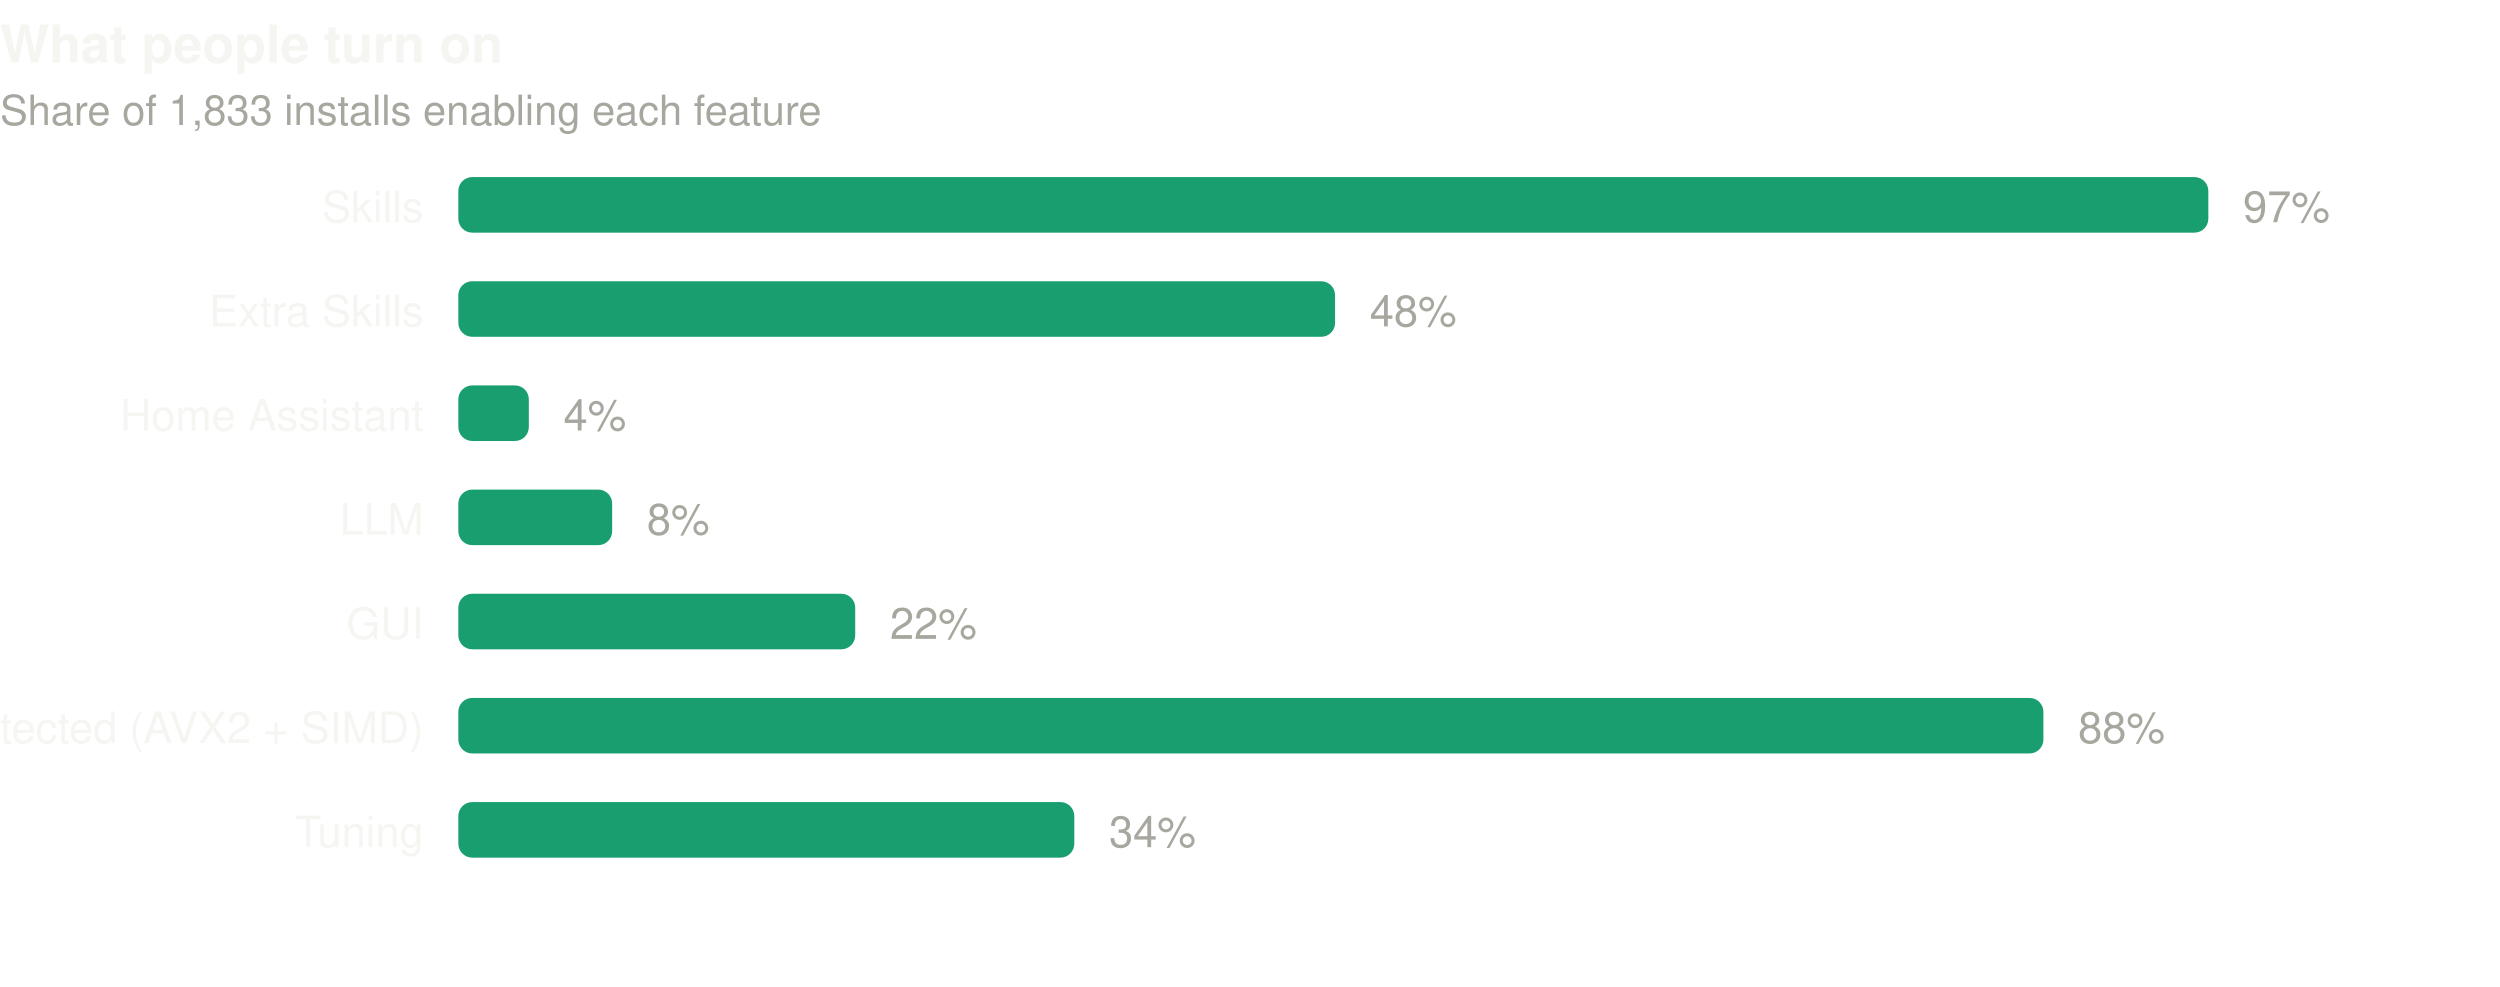
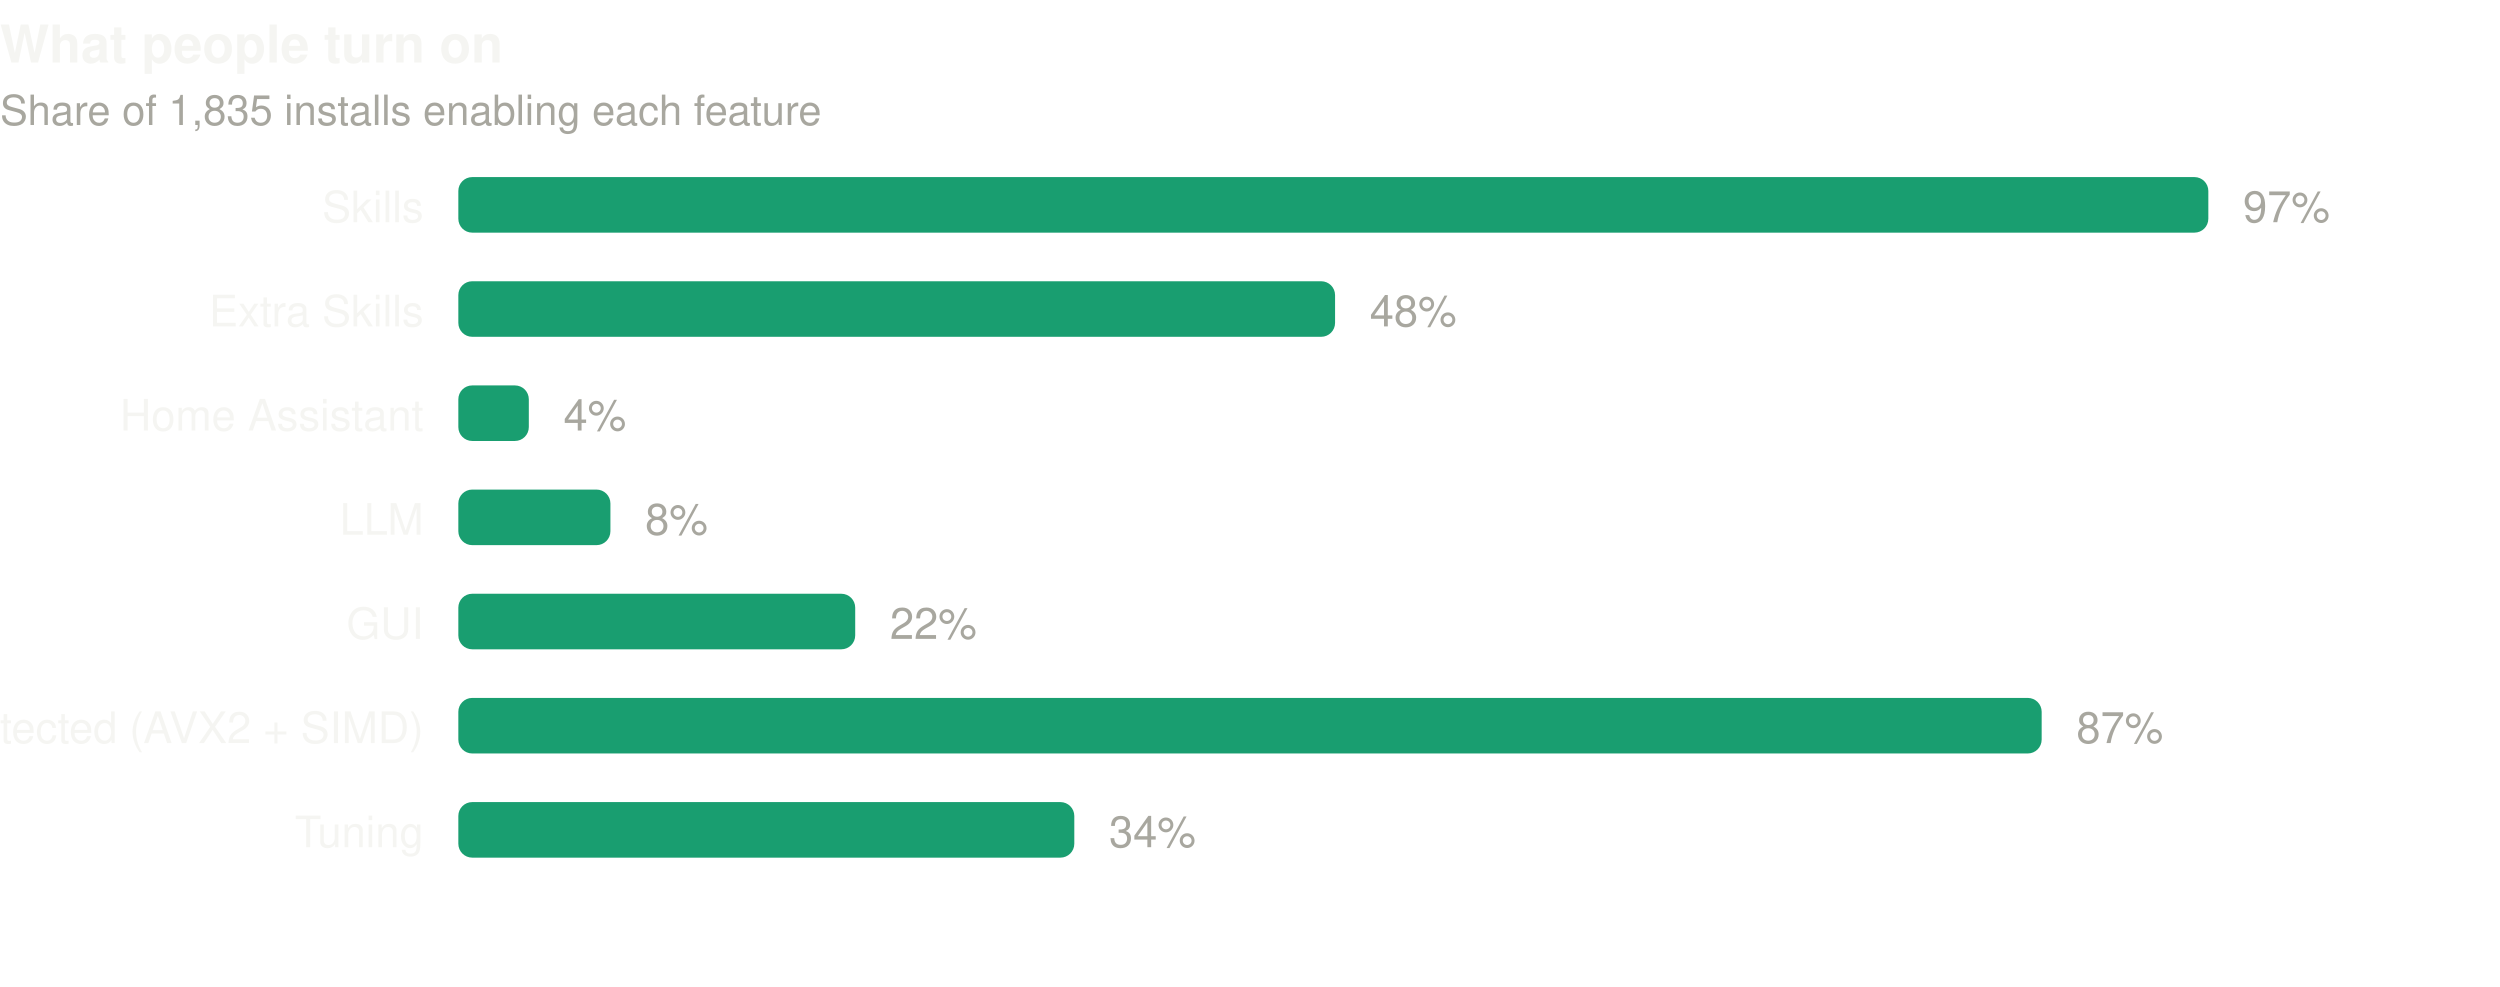
- <svg xmlns="http://www.w3.org/2000/svg" width="720" height="284" viewBox="0 0 720 284" role="img" aria-label="What people turn on. Share of 1,833 installs enabling each feature">
+ <svg xmlns="http://www.w3.org/2000/svg" width="720" height="284" viewBox="0 0 720 284" role="img" aria-label="What people turn on. Share of 1,835 installs enabling each feature">
  <text x="0" y="18" font-family="ui-sans-serif,-apple-system,BlinkMacSystemFont,'Segoe UI',Helvetica,Arial,sans-serif" font-size="15" font-weight="600" fill="#f5f5f2">What people turn on</text>
-   <text x="0" y="36" font-family="ui-sans-serif,-apple-system,BlinkMacSystemFont,'Segoe UI',Helvetica,Arial,sans-serif" font-size="12" fill="#a8a79f">Share of 1,833 installs enabling each feature</text>
+   <text x="0" y="36" font-family="ui-sans-serif,-apple-system,BlinkMacSystemFont,'Segoe UI',Helvetica,Arial,sans-serif" font-size="12" fill="#a8a79f">Share of 1,835 installs enabling each feature</text>
  <text x="122" y="64.0" text-anchor="end" font-family="ui-sans-serif,-apple-system,BlinkMacSystemFont,'Segoe UI',Helvetica,Arial,sans-serif" font-size="12.5" fill="#f5f5f2">Skills</text>
  <rect x="132" y="51.0" width="504.0" height="16" rx="4" fill="#199e70" />
  <text x="646.0" y="64.0" font-family="ui-sans-serif,-apple-system,BlinkMacSystemFont,'Segoe UI',Helvetica,Arial,sans-serif" font-size="12.5" fill="#a8a79f">97%</text>
  <text x="122" y="94.0" text-anchor="end" font-family="ui-sans-serif,-apple-system,BlinkMacSystemFont,'Segoe UI',Helvetica,Arial,sans-serif" font-size="12.5" fill="#f5f5f2">Extra Skills</text>
  <rect x="132" y="81.0" width="252.5" height="16" rx="4" fill="#199e70" />
  <text x="394.5" y="94.0" font-family="ui-sans-serif,-apple-system,BlinkMacSystemFont,'Segoe UI',Helvetica,Arial,sans-serif" font-size="12.5" fill="#a8a79f">48%</text>
  <text x="122" y="124.0" text-anchor="end" font-family="ui-sans-serif,-apple-system,BlinkMacSystemFont,'Segoe UI',Helvetica,Arial,sans-serif" font-size="12.5" fill="#f5f5f2">Home Assistant</text>
  <rect x="132" y="111.0" width="20.3" height="16" rx="4" fill="#199e70" />
  <text x="162.3" y="124.0" font-family="ui-sans-serif,-apple-system,BlinkMacSystemFont,'Segoe UI',Helvetica,Arial,sans-serif" font-size="12.5" fill="#a8a79f">4%</text>
  <text x="122" y="154.0" text-anchor="end" font-family="ui-sans-serif,-apple-system,BlinkMacSystemFont,'Segoe UI',Helvetica,Arial,sans-serif" font-size="12.5" fill="#f5f5f2">LLM</text>
-   <rect x="132" y="141.0" width="44.3" height="16" rx="4" fill="#199e70" />
-   <text x="186.3" y="154.0" font-family="ui-sans-serif,-apple-system,BlinkMacSystemFont,'Segoe UI',Helvetica,Arial,sans-serif" font-size="12.5" fill="#a8a79f">8%</text>
+   <rect x="132" y="141.0" width="43.8" height="16" rx="4" fill="#199e70" />
+   <text x="185.8" y="154.0" font-family="ui-sans-serif,-apple-system,BlinkMacSystemFont,'Segoe UI',Helvetica,Arial,sans-serif" font-size="12.5" fill="#a8a79f">8%</text>
  <text x="122" y="184.0" text-anchor="end" font-family="ui-sans-serif,-apple-system,BlinkMacSystemFont,'Segoe UI',Helvetica,Arial,sans-serif" font-size="12.5" fill="#f5f5f2">GUI</text>
  <rect x="132" y="171.0" width="114.3" height="16" rx="4" fill="#199e70" />
  <text x="256.3" y="184.0" font-family="ui-sans-serif,-apple-system,BlinkMacSystemFont,'Segoe UI',Helvetica,Arial,sans-serif" font-size="12.5" fill="#a8a79f">22%</text>
  <text x="122" y="214.0" text-anchor="end" font-family="ui-sans-serif,-apple-system,BlinkMacSystemFont,'Segoe UI',Helvetica,Arial,sans-serif" font-size="12.5" fill="#f5f5f2">CPU capability detected (AVX2 + SIMD)</text>
-   <rect x="132" y="201.0" width="456.5" height="16" rx="4" fill="#199e70" />
-   <text x="598.5" y="214.0" font-family="ui-sans-serif,-apple-system,BlinkMacSystemFont,'Segoe UI',Helvetica,Arial,sans-serif" font-size="12.5" fill="#a8a79f">88%</text>
+   <rect x="132" y="201.0" width="456.0" height="16" rx="4" fill="#199e70" />
+   <text x="598.0" y="214.0" font-family="ui-sans-serif,-apple-system,BlinkMacSystemFont,'Segoe UI',Helvetica,Arial,sans-serif" font-size="12.5" fill="#a8a79f">87%</text>
  <text x="122" y="244.0" text-anchor="end" font-family="ui-sans-serif,-apple-system,BlinkMacSystemFont,'Segoe UI',Helvetica,Arial,sans-serif" font-size="12.5" fill="#f5f5f2">Tuning</text>
  <rect x="132" y="231.0" width="177.4" height="16" rx="4" fill="#199e70" />
  <text x="319.4" y="244.0" font-family="ui-sans-serif,-apple-system,BlinkMacSystemFont,'Segoe UI',Helvetica,Arial,sans-serif" font-size="12.5" fill="#a8a79f">34%</text>
</svg>
